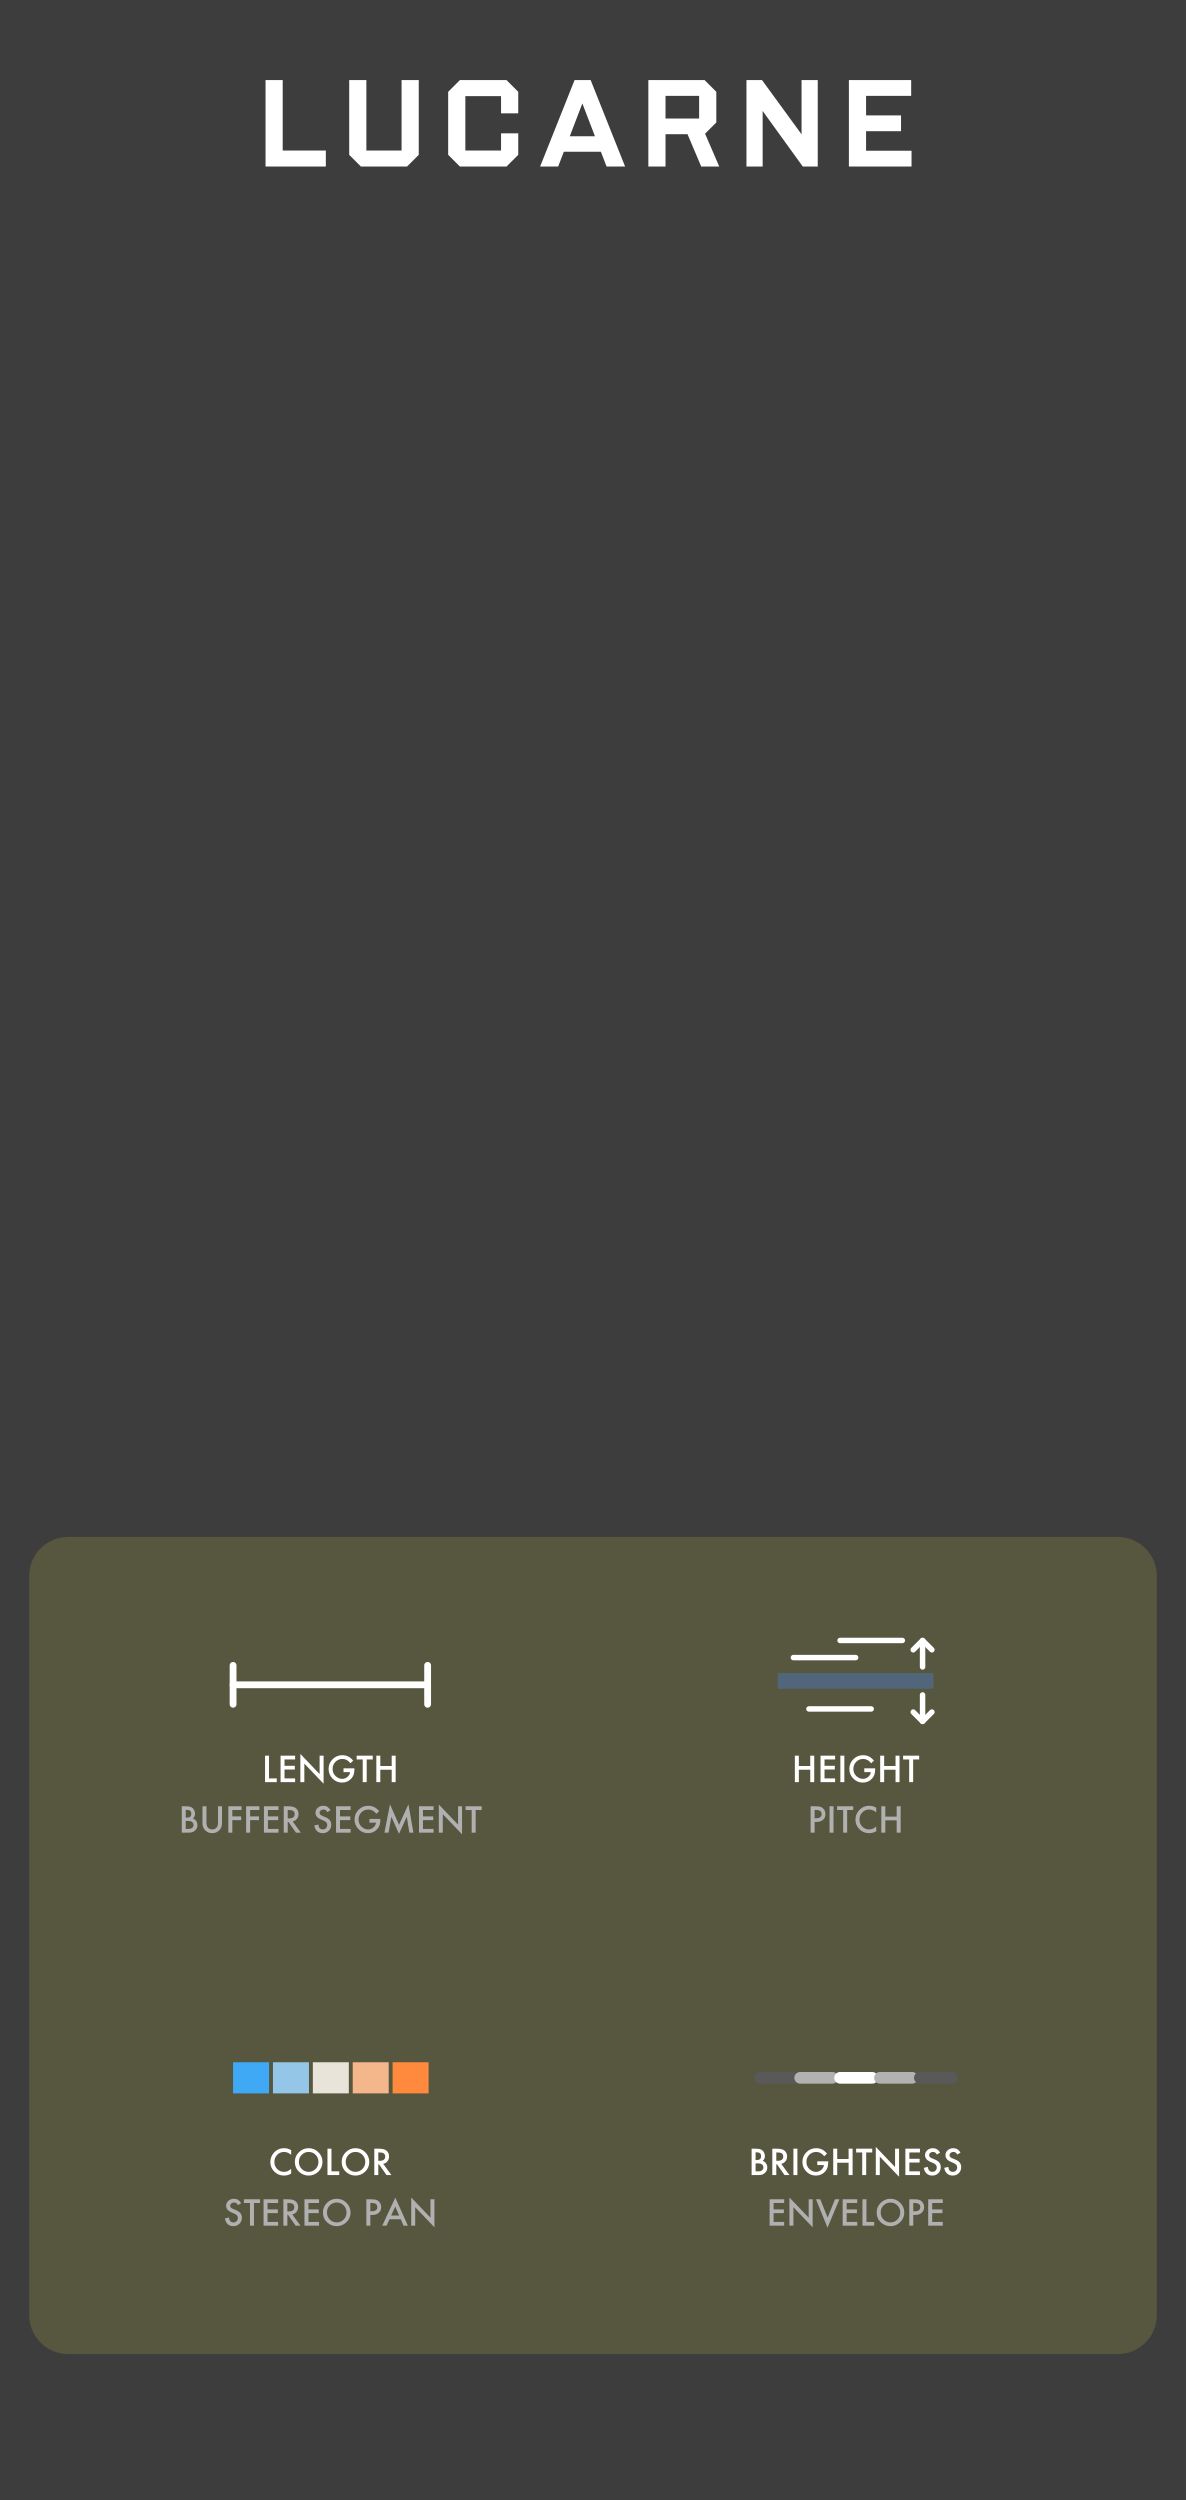
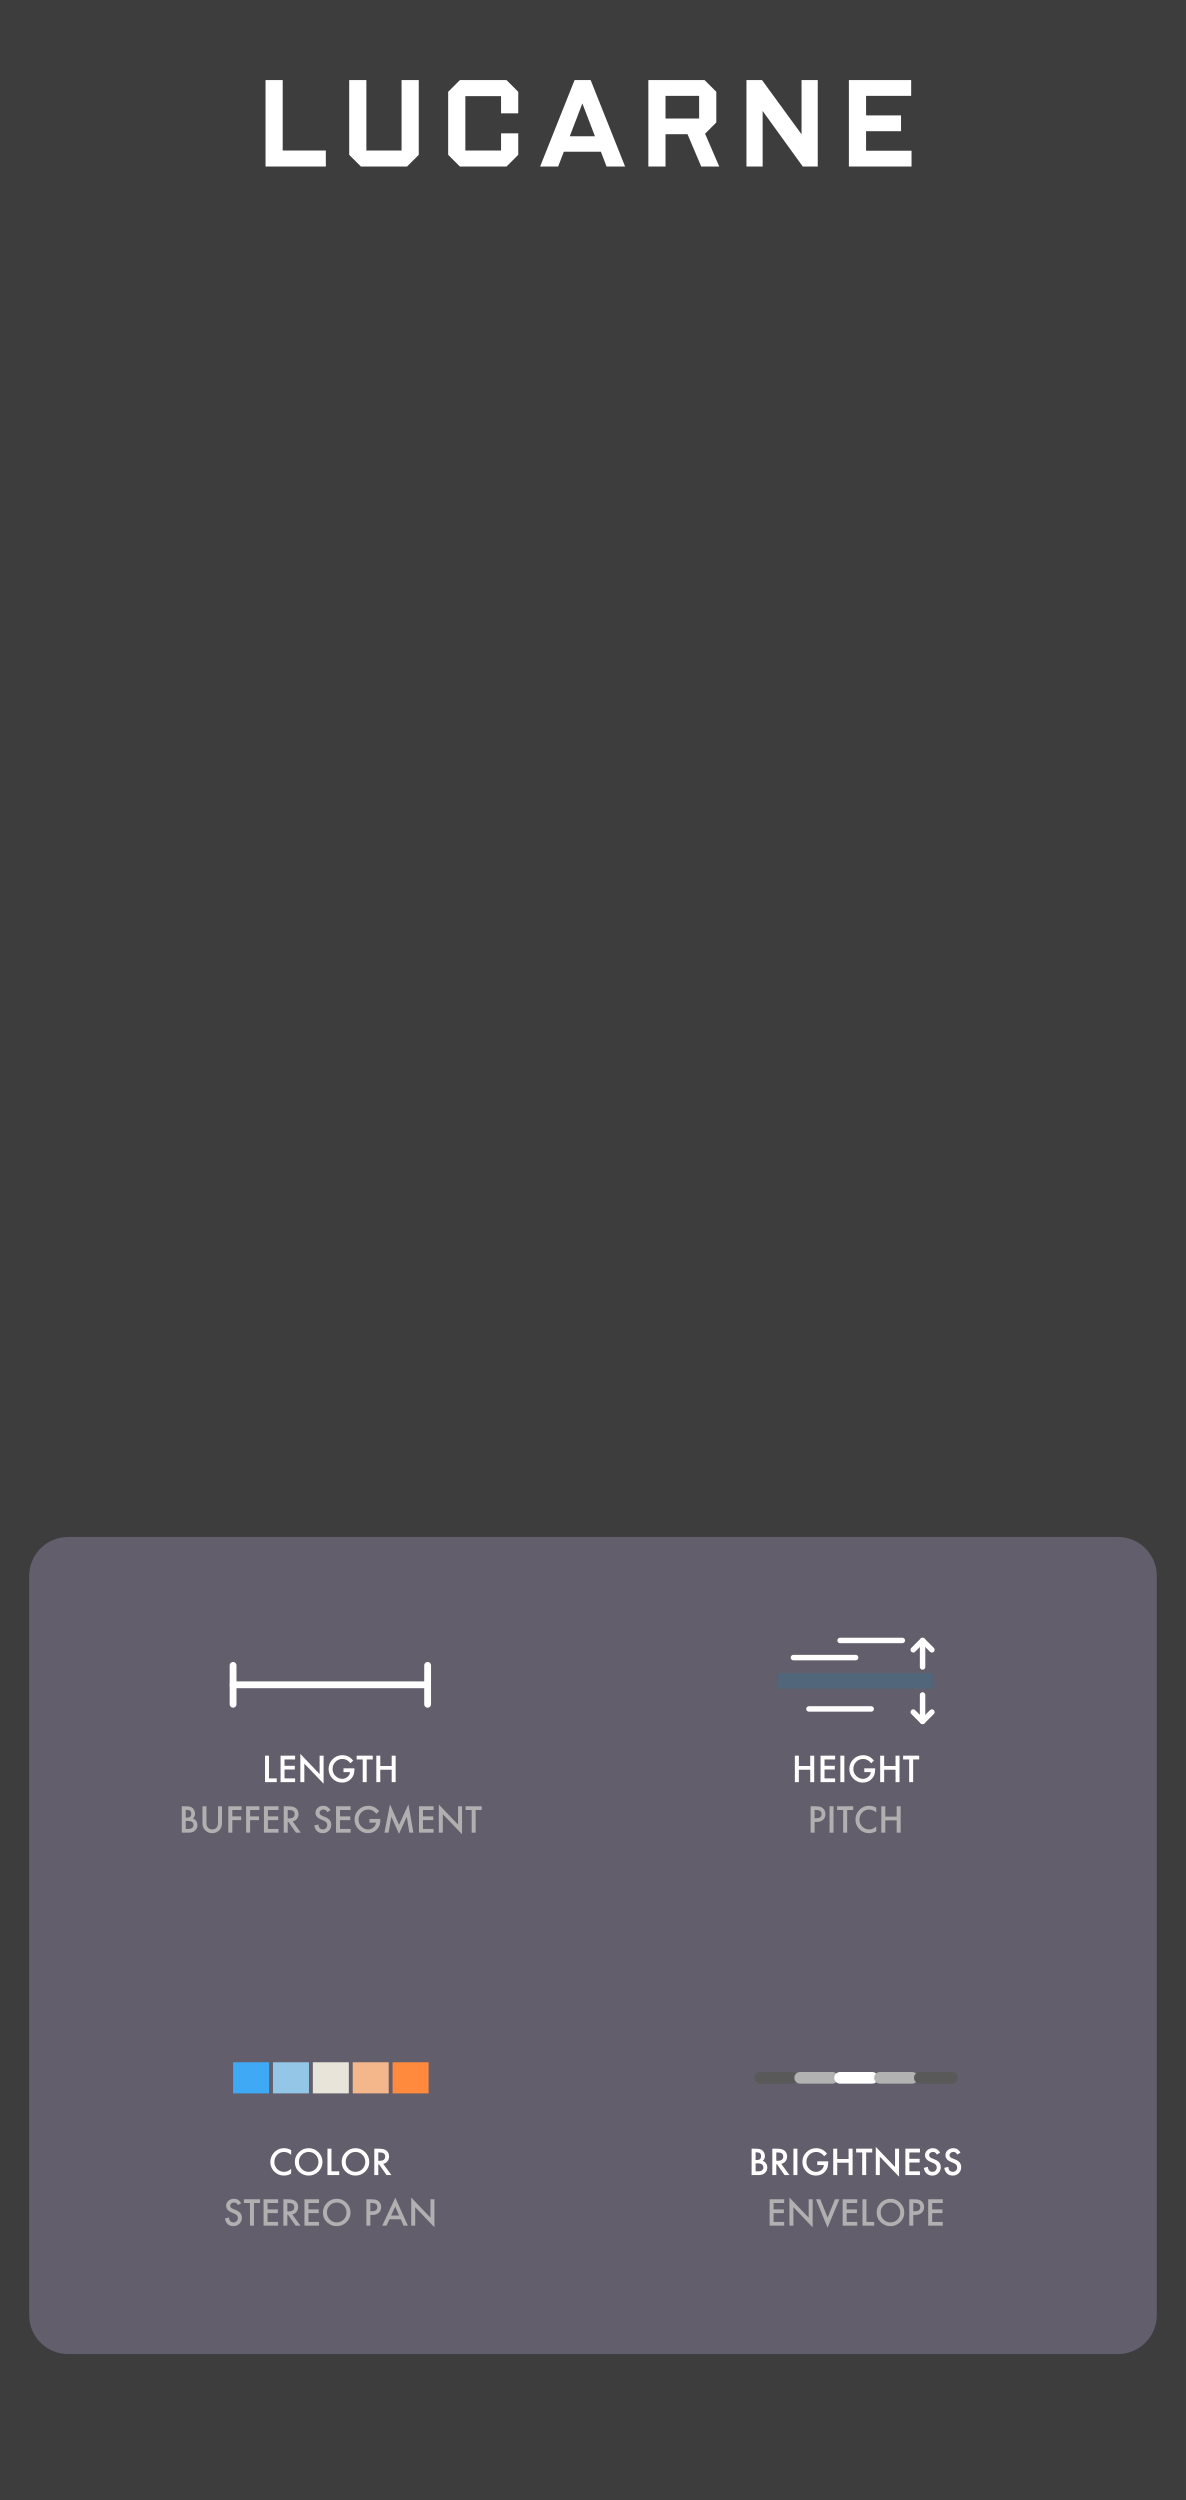
<svg xmlns="http://www.w3.org/2000/svg" version="1.1" width="60.96mm" height="128.5mm" viewBox="0 0 60.96 128.5">
  <g id="panel">
    <rect x="0" y="0" width="60.96" height="128.5" fill="#3d3d3d" />
-     <rect class="zone" x="1.50" y="79.00" width="57.96" height="42.00" rx="2.00" fill="#6b6a3e" fill-opacity="0.55" />
+     <rect class="zone" x="1.50" y="79.00" width="57.96" height="42.00" rx="2.00" fill="#9a8fb0" fill-opacity="0.4" />
    <path fill="#ffffff" d="M13.649 8.561H16.748V7.736H14.531V4.116H13.649Z M18.552 8.561H20.921L21.524 7.958V4.116H20.641V7.736H18.831V4.116H17.949V7.958Z M23.639 8.561H26.033L26.637 7.958V6.853H25.754V7.736H23.919V4.941H25.754V5.824H26.637V4.719L26.033 4.116H23.639L23.036 4.719V7.958Z M27.762 8.561H28.689L28.981 7.799H30.886L31.178 8.561H32.13L30.359 4.116H29.533ZM29.286 7.005 29.933 5.316 30.581 7.005Z M33.325 8.561H34.208V6.897H35.338L36.043 8.561H36.97L36.24 6.872L36.818 6.294V4.719L36.215 4.116H33.325ZM34.208 6.091V4.929H35.935V6.091Z M38.368 8.561H39.2V5.704L41.264 8.561H42.032V4.116H41.2V6.904L39.168 4.116H38.368Z M43.633 8.561H46.853V7.748H44.516V6.745H46.313V5.932H44.516V4.929H46.834V4.116H43.633Z" />
    <path fill="#ffffff" d="M13.827 90.243V91.408H14.226V91.6H13.623V90.243Z M15.169 90.435H14.625V90.762H15.154V90.954H14.625V91.408H15.169V91.6H14.421V90.243H15.169Z M15.438 91.6V90.151L16.428 91.186V90.243H16.633V91.683L15.643 90.65V91.6Z M17.656 90.893H18.217V90.938Q18.217 91.091 18.181 91.209Q18.145 91.318 18.062 91.413Q17.873 91.625 17.581 91.625Q17.296 91.625 17.093 91.42Q16.89 91.213 16.89 90.924Q16.89 90.629 17.097 90.423Q17.303 90.217 17.6 90.217Q17.759 90.217 17.897 90.282Q18.029 90.347 18.156 90.493L18.01 90.632Q17.843 90.41 17.603 90.41Q17.388 90.41 17.242 90.558Q17.096 90.704 17.096 90.924Q17.096 91.151 17.259 91.298Q17.411 91.434 17.588 91.434Q17.739 91.434 17.86 91.332Q17.98 91.229 17.994 91.086H17.656Z M18.849 90.435V91.6H18.644V90.435H18.332V90.243H19.16V90.435Z M19.547 90.774H20.133V90.243H20.337V91.6H20.133V90.966H19.547V91.6H19.343V90.243H19.547Z" />
    <path fill="#ffffff" d="M41.061 90.774H41.646V90.243H41.851V91.6H41.646V90.966H41.061V91.6H40.856V90.243H41.061Z M42.925 90.435H42.381V90.762H42.909V90.954H42.381V91.408H42.925V91.6H42.176V90.243H42.925Z M43.399 90.243V91.6H43.194V90.243Z M44.423 90.893H44.983V90.938Q44.983 91.091 44.947 91.209Q44.912 91.318 44.829 91.413Q44.64 91.625 44.348 91.625Q44.063 91.625 43.86 91.42Q43.657 91.213 43.657 90.924Q43.657 90.629 43.864 90.423Q44.07 90.217 44.366 90.217Q44.525 90.217 44.663 90.282Q44.795 90.347 44.923 90.493L44.777 90.632Q44.61 90.41 44.37 90.41Q44.154 90.41 44.009 90.558Q43.863 90.704 43.863 90.924Q43.863 91.151 44.025 91.298Q44.177 91.434 44.355 91.434Q44.506 91.434 44.626 91.332Q44.747 91.229 44.761 91.086H44.423Z M45.446 90.774H46.031V90.243H46.236V91.6H46.031V90.966H45.446V91.6H45.241V90.243H45.446Z M46.935 90.435V91.6H46.731V90.435H46.419V90.243H47.246V90.435Z" />
    <path fill="#b0b0b0" d="M9.342 94.2V92.843H9.546Q9.682 92.843 9.763 92.864Q9.845 92.885 9.901 92.935Q9.958 92.987 9.992 93.064Q10.026 93.143 10.026 93.223Q10.026 93.369 9.914 93.47Q10.023 93.507 10.085 93.599Q10.148 93.69 10.148 93.812Q10.148 93.971 10.036 94.08Q9.968 94.148 9.884 94.175Q9.791 94.2 9.653 94.2ZM9.547 93.426H9.611Q9.726 93.426 9.779 93.375Q9.832 93.325 9.832 93.226Q9.832 93.13 9.777 93.081Q9.723 93.031 9.619 93.031H9.547ZM9.547 94.008H9.674Q9.813 94.008 9.878 93.953Q9.946 93.894 9.946 93.804Q9.946 93.716 9.88 93.656Q9.816 93.597 9.651 93.597H9.547Z M10.611 92.843V93.66Q10.611 93.835 10.669 93.916Q10.754 94.033 10.909 94.033Q11.064 94.033 11.149 93.916Q11.206 93.838 11.206 93.66V92.843H11.411V93.717Q11.411 93.931 11.278 94.07Q11.127 94.225 10.909 94.225Q10.69 94.225 10.54 94.07Q10.407 93.931 10.407 93.717V92.843Z M12.414 93.035H11.941V93.362H12.397V93.554H11.941V94.2H11.736V92.843H12.414Z M13.329 93.035H12.856V93.362H13.312V93.554H12.856V94.2H12.651V92.843H13.329Z M14.315 93.035H13.771V93.362H14.299V93.554H13.771V94.008H14.315V94.2H13.566V92.843H14.315Z M15.044 93.622 15.464 94.2H15.213L14.826 93.645H14.789V94.2H14.584V92.843H14.824Q15.093 92.843 15.213 92.944Q15.344 93.057 15.344 93.241Q15.344 93.385 15.262 93.489Q15.179 93.593 15.044 93.622ZM14.789 93.466H14.854Q15.145 93.466 15.145 93.244Q15.145 93.035 14.862 93.035H14.789Z M16.991 93.045 16.824 93.144Q16.778 93.063 16.736 93.038Q16.692 93.01 16.622 93.01Q16.537 93.01 16.481 93.058Q16.425 93.106 16.425 93.178Q16.425 93.277 16.572 93.338L16.708 93.393Q16.873 93.46 16.949 93.556Q17.026 93.652 17.026 93.792Q17.026 93.979 16.901 94.102Q16.775 94.225 16.589 94.225Q16.412 94.225 16.297 94.12Q16.184 94.015 16.156 93.826L16.363 93.78Q16.377 93.899 16.412 93.945Q16.476 94.033 16.597 94.033Q16.693 94.033 16.756 93.969Q16.819 93.905 16.819 93.806Q16.819 93.767 16.808 93.734Q16.797 93.701 16.774 93.673Q16.751 93.645 16.714 93.621Q16.677 93.597 16.626 93.575L16.495 93.521Q16.216 93.403 16.216 93.176Q16.216 93.023 16.333 92.92Q16.45 92.817 16.624 92.817Q16.859 92.817 16.991 93.045Z M18.022 93.035H17.477V93.362H18.006V93.554H17.477V94.008H18.022V94.2H17.273V92.843H18.022Z M18.988 93.493H19.549V93.538Q19.549 93.691 19.513 93.809Q19.478 93.918 19.394 94.013Q19.205 94.225 18.914 94.225Q18.629 94.225 18.426 94.02Q18.223 93.813 18.223 93.524Q18.223 93.229 18.429 93.023Q18.636 92.817 18.932 92.817Q19.091 92.817 19.229 92.882Q19.361 92.947 19.488 93.093L19.343 93.232Q19.176 93.01 18.936 93.01Q18.72 93.01 18.574 93.158Q18.428 93.304 18.428 93.524Q18.428 93.751 18.591 93.898Q18.743 94.034 18.921 94.034Q19.072 94.034 19.192 93.932Q19.313 93.829 19.327 93.686H18.988Z M19.759 94.2 20.045 92.741 20.511 93.796 20.993 92.741 21.25 94.2H21.04L20.909 93.381L20.507 94.262L20.117 93.38L19.971 94.2Z M22.286 93.035H21.742V93.362H22.27V93.554H21.742V94.008H22.286V94.2H21.537V92.843H22.286Z M22.555 94.2V92.751L23.545 93.786V92.843H23.749V94.283L22.76 93.25V94.2Z M24.449 93.035V94.2H24.244V93.035H23.932V92.843H24.76V93.035Z" />
    <path fill="#b0b0b0" d="M41.871 93.649V94.2H41.666V92.843H41.898Q42.069 92.843 42.156 92.867Q42.244 92.89 42.311 92.956Q42.427 93.071 42.427 93.245Q42.427 93.431 42.303 93.54Q42.178 93.649 41.966 93.649ZM41.871 93.459H41.948Q42.23 93.459 42.23 93.242Q42.23 93.032 41.939 93.032H41.871Z M42.843 92.843V94.2H42.638V92.843Z M43.544 93.035V94.2H43.339V93.035H43.027V92.843H43.855V93.035Z M45.04 92.916V93.158Q44.863 93.01 44.673 93.01Q44.464 93.01 44.321 93.16Q44.176 93.31 44.176 93.526Q44.176 93.739 44.321 93.886Q44.465 94.033 44.674 94.033Q44.782 94.033 44.858 93.998Q44.9 93.98 44.945 93.95Q44.99 93.921 45.04 93.878V94.125Q44.865 94.225 44.671 94.225Q44.38 94.225 44.175 94.022Q43.97 93.817 43.97 93.528Q43.97 93.268 44.141 93.065Q44.352 92.817 44.687 92.817Q44.87 92.817 45.04 92.916Z M45.504 93.374H46.089V92.843H46.294V94.2H46.089V93.566H45.504V94.2H45.299V92.843H45.504Z" />
    <path fill="#ffffff" d="M14.966 110.516V110.758Q14.788 110.61 14.598 110.61Q14.389 110.61 14.246 110.76Q14.102 110.91 14.102 111.126Q14.102 111.339 14.246 111.486Q14.39 111.633 14.599 111.633Q14.707 111.633 14.783 111.598Q14.825 111.58 14.87 111.55Q14.915 111.521 14.966 111.478V111.725Q14.79 111.825 14.596 111.825Q14.305 111.825 14.1 111.622Q13.895 111.417 13.895 111.128Q13.895 110.868 14.066 110.665Q14.277 110.417 14.612 110.417Q14.795 110.417 14.966 110.516Z M15.156 111.115Q15.156 110.829 15.366 110.623Q15.576 110.417 15.869 110.417Q16.159 110.417 16.367 110.625Q16.575 110.832 16.575 111.123Q16.575 111.416 16.366 111.62Q16.156 111.825 15.859 111.825Q15.596 111.825 15.387 111.643Q15.156 111.441 15.156 111.115ZM15.363 111.118Q15.363 111.343 15.514 111.488Q15.664 111.633 15.861 111.633Q16.075 111.633 16.222 111.485Q16.368 111.336 16.368 111.121Q16.368 110.904 16.223 110.758Q16.079 110.61 15.866 110.61Q15.655 110.61 15.509 110.758Q15.363 110.904 15.363 111.118Z M17.037 110.443V111.608H17.436V111.8H16.832V110.443Z M17.563 111.115Q17.563 110.829 17.773 110.623Q17.982 110.417 18.276 110.417Q18.566 110.417 18.773 110.625Q18.981 110.832 18.981 111.123Q18.981 111.416 18.772 111.62Q18.562 111.825 18.265 111.825Q18.002 111.825 17.793 111.643Q17.563 111.441 17.563 111.115ZM17.769 111.118Q17.769 111.343 17.92 111.488Q18.071 111.633 18.268 111.633Q18.481 111.633 18.628 111.485Q18.775 111.336 18.775 111.121Q18.775 110.904 18.63 110.758Q18.486 110.61 18.273 110.61Q18.061 110.61 17.915 110.758Q17.769 110.904 17.769 111.118Z M19.698 111.222 20.119 111.8H19.868L19.48 111.245H19.444V111.8H19.239V110.443H19.479Q19.748 110.443 19.867 110.544Q19.999 110.657 19.999 110.841Q19.999 110.985 19.916 111.089Q19.834 111.193 19.698 111.222ZM19.444 111.066H19.509Q19.8 111.066 19.8 110.844Q19.8 110.635 19.517 110.635H19.444Z" />
    <path fill="#ffffff" d="M38.633 111.8V110.443H38.837Q38.973 110.443 39.054 110.464Q39.135 110.485 39.192 110.535Q39.249 110.587 39.282 110.664Q39.317 110.743 39.317 110.823Q39.317 110.969 39.205 111.07Q39.313 111.107 39.375 111.199Q39.439 111.29 39.439 111.412Q39.439 111.571 39.326 111.68Q39.259 111.748 39.174 111.775Q39.082 111.8 38.943 111.8ZM38.838 111.026H38.902Q39.016 111.026 39.069 110.975Q39.122 110.925 39.122 110.826Q39.122 110.73 39.068 110.681Q39.013 110.631 38.91 110.631H38.838ZM38.838 111.608H38.964Q39.103 111.608 39.168 111.553Q39.237 111.494 39.237 111.404Q39.237 111.316 39.171 111.256Q39.106 111.197 38.941 111.197H38.838Z M40.157 111.222 40.577 111.8H40.326L39.939 111.245H39.902V111.8H39.697V110.443H39.937Q40.206 110.443 40.326 110.544Q40.457 110.657 40.457 110.841Q40.457 110.985 40.375 111.089Q40.292 111.193 40.157 111.222ZM39.902 111.066H39.967Q40.258 111.066 40.258 110.844Q40.258 110.635 39.975 110.635H39.902Z M40.986 110.443V111.8H40.781V110.443Z M42.009 111.093H42.57V111.138Q42.57 111.291 42.534 111.409Q42.499 111.518 42.416 111.613Q42.227 111.825 41.935 111.825Q41.65 111.825 41.447 111.62Q41.244 111.413 41.244 111.124Q41.244 110.829 41.451 110.623Q41.657 110.417 41.953 110.417Q42.112 110.417 42.25 110.482Q42.382 110.547 42.51 110.693L42.364 110.832Q42.197 110.61 41.957 110.61Q41.741 110.61 41.596 110.758Q41.45 110.904 41.45 111.124Q41.45 111.351 41.612 111.498Q41.764 111.634 41.942 111.634Q42.093 111.634 42.213 111.532Q42.334 111.429 42.348 111.286H42.009Z M43.033 110.974H43.618V110.443H43.823V111.8H43.618V111.166H43.033V111.8H42.828V110.443H43.033Z M44.522 110.635V111.8H44.317V110.635H44.005V110.443H44.833V110.635Z M45.016 111.8V110.351L46.006 111.386V110.443H46.211V111.883L45.221 110.85V111.8Z M47.285 110.635H46.741V110.962H47.269V111.154H46.741V111.608H47.285V111.8H46.536V110.443H47.285Z M48.321 110.645 48.155 110.744Q48.108 110.663 48.066 110.638Q48.022 110.61 47.953 110.61Q47.867 110.61 47.811 110.658Q47.755 110.706 47.755 110.778Q47.755 110.877 47.903 110.938L48.038 110.993Q48.203 111.06 48.28 111.156Q48.356 111.252 48.356 111.392Q48.356 111.579 48.231 111.702Q48.106 111.825 47.919 111.825Q47.743 111.825 47.627 111.72Q47.514 111.615 47.486 111.426L47.693 111.38Q47.707 111.499 47.743 111.545Q47.806 111.633 47.927 111.633Q48.023 111.633 48.086 111.569Q48.15 111.505 48.15 111.406Q48.15 111.367 48.139 111.334Q48.128 111.301 48.104 111.273Q48.081 111.245 48.044 111.221Q48.007 111.197 47.956 111.175L47.825 111.121Q47.547 111.003 47.547 110.776Q47.547 110.623 47.663 110.52Q47.78 110.417 47.954 110.417Q48.189 110.417 48.321 110.645Z M49.37 110.645 49.204 110.744Q49.158 110.663 49.115 110.638Q49.072 110.61 49.002 110.61Q48.917 110.61 48.861 110.658Q48.804 110.706 48.804 110.778Q48.804 110.877 48.952 110.938L49.087 110.993Q49.253 111.06 49.329 111.156Q49.405 111.252 49.405 111.392Q49.405 111.579 49.281 111.702Q49.155 111.825 48.969 111.825Q48.792 111.825 48.677 111.72Q48.563 111.615 48.535 111.426L48.743 111.38Q48.757 111.499 48.792 111.545Q48.855 111.633 48.977 111.633Q49.072 111.633 49.136 111.569Q49.199 111.505 49.199 111.406Q49.199 111.367 49.188 111.334Q49.177 111.301 49.154 111.273Q49.13 111.245 49.093 111.221Q49.057 111.197 49.006 111.175L48.875 111.121Q48.596 111.003 48.596 110.776Q48.596 110.623 48.713 110.52Q48.83 110.417 49.004 110.417Q49.238 110.417 49.37 110.645Z" />
    <path fill="#b0b0b0" d="M12.397 113.245 12.231 113.344Q12.184 113.263 12.142 113.238Q12.098 113.21 12.029 113.21Q11.943 113.21 11.887 113.258Q11.831 113.306 11.831 113.378Q11.831 113.477 11.979 113.538L12.114 113.593Q12.279 113.66 12.356 113.756Q12.432 113.852 12.432 113.992Q12.432 114.179 12.307 114.302Q12.182 114.425 11.995 114.425Q11.819 114.425 11.703 114.32Q11.59 114.215 11.562 114.026L11.769 113.98Q11.783 114.099 11.819 114.145Q11.882 114.233 12.003 114.233Q12.099 114.233 12.162 114.169Q12.226 114.105 12.226 114.006Q12.226 113.967 12.215 113.934Q12.204 113.901 12.18 113.873Q12.157 113.845 12.12 113.821Q12.083 113.797 12.032 113.775L11.901 113.721Q11.623 113.603 11.623 113.376Q11.623 113.223 11.74 113.12Q11.856 113.017 12.03 113.017Q12.265 113.017 12.397 113.245Z M13.053 113.235V114.4H12.849V113.235H12.537V113.043H13.365V113.235Z M14.296 113.235H13.752V113.562H14.28V113.754H13.752V114.208H14.296V114.4H13.547V113.043H14.296Z M15.025 113.822 15.445 114.4H15.195L14.807 113.845H14.77V114.4H14.565V113.043H14.805Q15.074 113.043 15.194 113.144Q15.325 113.257 15.325 113.441Q15.325 113.585 15.243 113.689Q15.16 113.793 15.025 113.822ZM14.77 113.666H14.835Q15.126 113.666 15.126 113.444Q15.126 113.235 14.843 113.235H14.77Z M16.398 113.235H15.854V113.562H16.382V113.754H15.854V114.208H16.398V114.4H15.649V113.043H16.398Z M16.599 113.715Q16.599 113.429 16.809 113.223Q17.018 113.017 17.312 113.017Q17.602 113.017 17.809 113.225Q18.018 113.432 18.018 113.723Q18.018 114.016 17.808 114.22Q17.598 114.425 17.301 114.425Q17.038 114.425 16.829 114.243Q16.599 114.041 16.599 113.715ZM16.806 113.718Q16.806 113.943 16.957 114.088Q17.107 114.233 17.304 114.233Q17.517 114.233 17.664 114.085Q17.811 113.936 17.811 113.721Q17.811 113.504 17.666 113.358Q17.522 113.21 17.309 113.21Q17.097 113.21 16.951 113.358Q16.806 113.504 16.806 113.718Z M19.035 113.849V114.4H18.831V113.043H19.063Q19.233 113.043 19.32 113.067Q19.408 113.09 19.475 113.156Q19.592 113.271 19.592 113.445Q19.592 113.631 19.467 113.74Q19.342 113.849 19.13 113.849ZM19.035 113.659H19.112Q19.394 113.659 19.394 113.442Q19.394 113.232 19.103 113.232H19.035Z M20.6 114.07H20.019L19.868 114.4H19.647L20.319 112.958L20.966 114.4H20.742ZM20.516 113.878 20.315 113.417 20.104 113.878Z M21.136 114.4V112.951L22.126 113.986V113.043H22.33V114.483L21.341 113.45V114.4Z" />
    <path fill="#b0b0b0" d="M40.307 113.235H39.763V113.562H40.291V113.754H39.763V114.208H40.307V114.4H39.558V113.043H40.307Z M40.576 114.4V112.951L41.566 113.986V113.043H41.77V114.483L40.781 113.45V114.4Z M42.164 113.043 42.539 113.983 42.92 113.043H43.144L42.535 114.502L41.94 113.043Z M44.062 113.235H43.518V113.562H44.046V113.754H43.518V114.208H44.062V114.4H43.313V113.043H44.062Z M44.535 113.043V114.208H44.934V114.4H44.331V113.043Z M45.061 113.715Q45.061 113.429 45.271 113.223Q45.48 113.017 45.774 113.017Q46.064 113.017 46.271 113.225Q46.48 113.432 46.48 113.723Q46.48 114.016 46.27 114.22Q46.06 114.425 45.763 114.425Q45.501 114.425 45.291 114.243Q45.061 114.041 45.061 113.715ZM45.268 113.718Q45.268 113.943 45.419 114.088Q45.569 114.233 45.766 114.233Q45.98 114.233 46.126 114.085Q46.273 113.936 46.273 113.721Q46.273 113.504 46.128 113.358Q45.984 113.21 45.771 113.21Q45.559 113.21 45.413 113.358Q45.268 113.504 45.268 113.718Z M46.942 113.849V114.4H46.737V113.043H46.969Q47.14 113.043 47.227 113.067Q47.315 113.09 47.381 113.156Q47.498 113.271 47.498 113.445Q47.498 113.631 47.373 113.74Q47.249 113.849 47.037 113.849ZM46.942 113.659H47.018Q47.301 113.659 47.301 113.442Q47.301 113.232 47.01 113.232H46.942Z M48.458 113.235H47.914V113.562H48.442V113.754H47.914V114.208H48.458V114.4H47.709V113.043H48.458Z" />
  </g>
  <g id="glyphs">
    <line x1="11.98" y1="86.6" x2="21.98" y2="86.6" stroke="#ffffff" stroke-width="0.35" stroke-linecap="round" />
    <line x1="11.98" y1="85.6" x2="11.98" y2="87.6" stroke="#ffffff" stroke-width="0.35" stroke-linecap="round" />
    <line x1="21.98" y1="85.6" x2="21.98" y2="87.6" stroke="#ffffff" stroke-width="0.35" stroke-linecap="round" />
    <polygon points="39.98,86 47.98,86 47.98,86.8 39.98,86.8" fill="#51667a" />
    <line x1="40.78" y1="85.2" x2="43.98" y2="85.2" stroke="#ffffff" stroke-width="0.28" stroke-linecap="round" />
    <line x1="43.18" y1="84.32" x2="46.38" y2="84.32" stroke="#ffffff" stroke-width="0.28" stroke-linecap="round" />
    <line x1="41.58" y1="87.84" x2="44.78" y2="87.84" stroke="#ffffff" stroke-width="0.28" stroke-linecap="round" />
    <polyline points="47.42,85.68 47.42,84.32" fill="none" stroke="#ffffff" stroke-width="0.28" stroke-linecap="round" stroke-linejoin="round" />
    <polyline points="46.94,84.8 47.42,84.32 47.9,84.8" fill="none" stroke="#ffffff" stroke-width="0.28" stroke-linecap="round" stroke-linejoin="round" />
    <polyline points="47.42,87.12 47.42,88.48" fill="none" stroke="#ffffff" stroke-width="0.28" stroke-linecap="round" stroke-linejoin="round" />
    <polyline points="46.94,88 47.42,88.48 47.9,88" fill="none" stroke="#ffffff" stroke-width="0.28" stroke-linecap="round" stroke-linejoin="round" />
    <polygon points="11.98,106 13.83,106 13.83,107.6 11.98,107.6" fill="#3fa9f5" />
    <polygon points="14.03,106 15.88,106 15.88,107.6 14.03,107.6" fill="#94c6e8" />
    <polygon points="16.08,106 17.93,106 17.93,107.6 16.08,107.6" fill="#e8e4da" />
    <polygon points="18.13,106 19.98,106 19.98,107.6 18.13,107.6" fill="#f4b78c" />
    <polygon points="20.18,106 22.03,106 22.03,107.6 20.18,107.6" fill="#ff8a3d" />
    <line x1="39.08" y1="106.8" x2="40.73" y2="106.8" stroke="#595959" stroke-width="0.6" stroke-linecap="round" />
    <line x1="41.13" y1="106.8" x2="42.78" y2="106.8" stroke="#b2b2b2" stroke-width="0.6" stroke-linecap="round" />
    <line x1="43.18" y1="106.8" x2="44.83" y2="106.8" stroke="#ffffff" stroke-width="0.6" stroke-linecap="round" />
    <line x1="45.23" y1="106.8" x2="46.88" y2="106.8" stroke="#b2b2b2" stroke-width="0.6" stroke-linecap="round" />
    <line x1="47.28" y1="106.8" x2="48.93" y2="106.8" stroke="#595959" stroke-width="0.6" stroke-linecap="round" />
  </g>
  <g id="components" style="display:none">
    <rect id="SCREEN#Widget" x="3.48" y="14.0" width="54.0" height="60.0" fill="#ffff00" />
  </g>
</svg>
